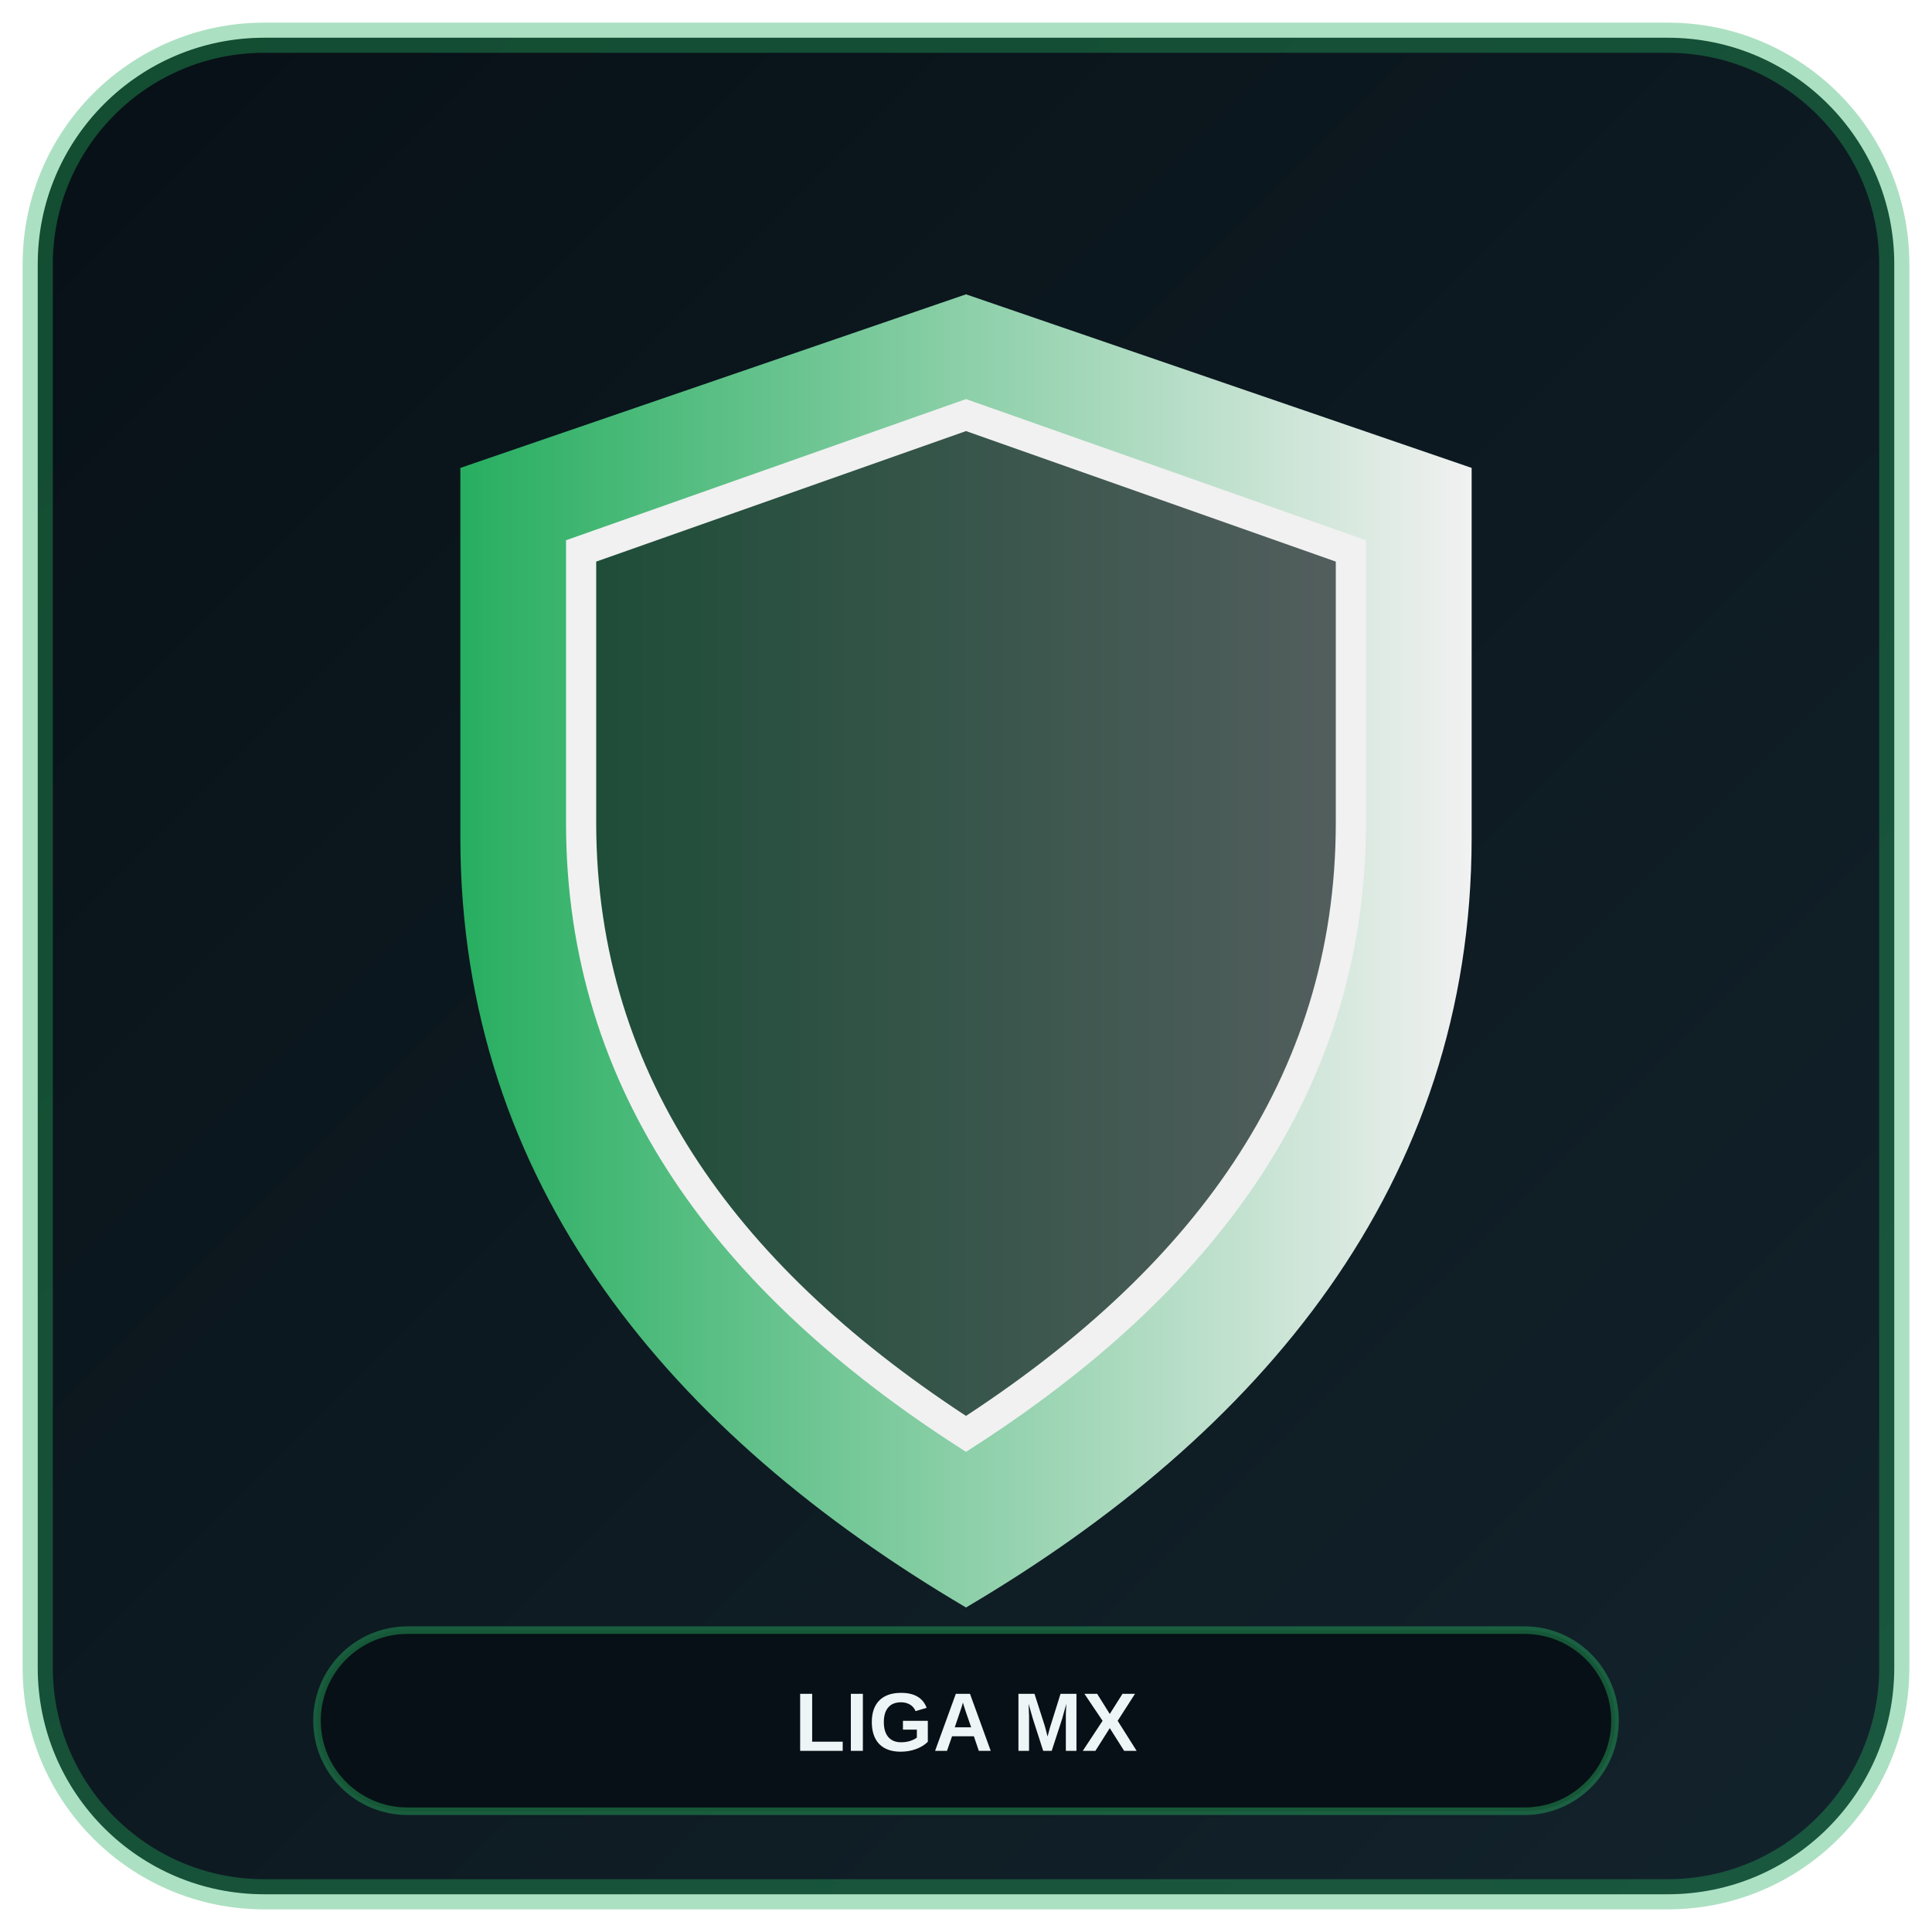
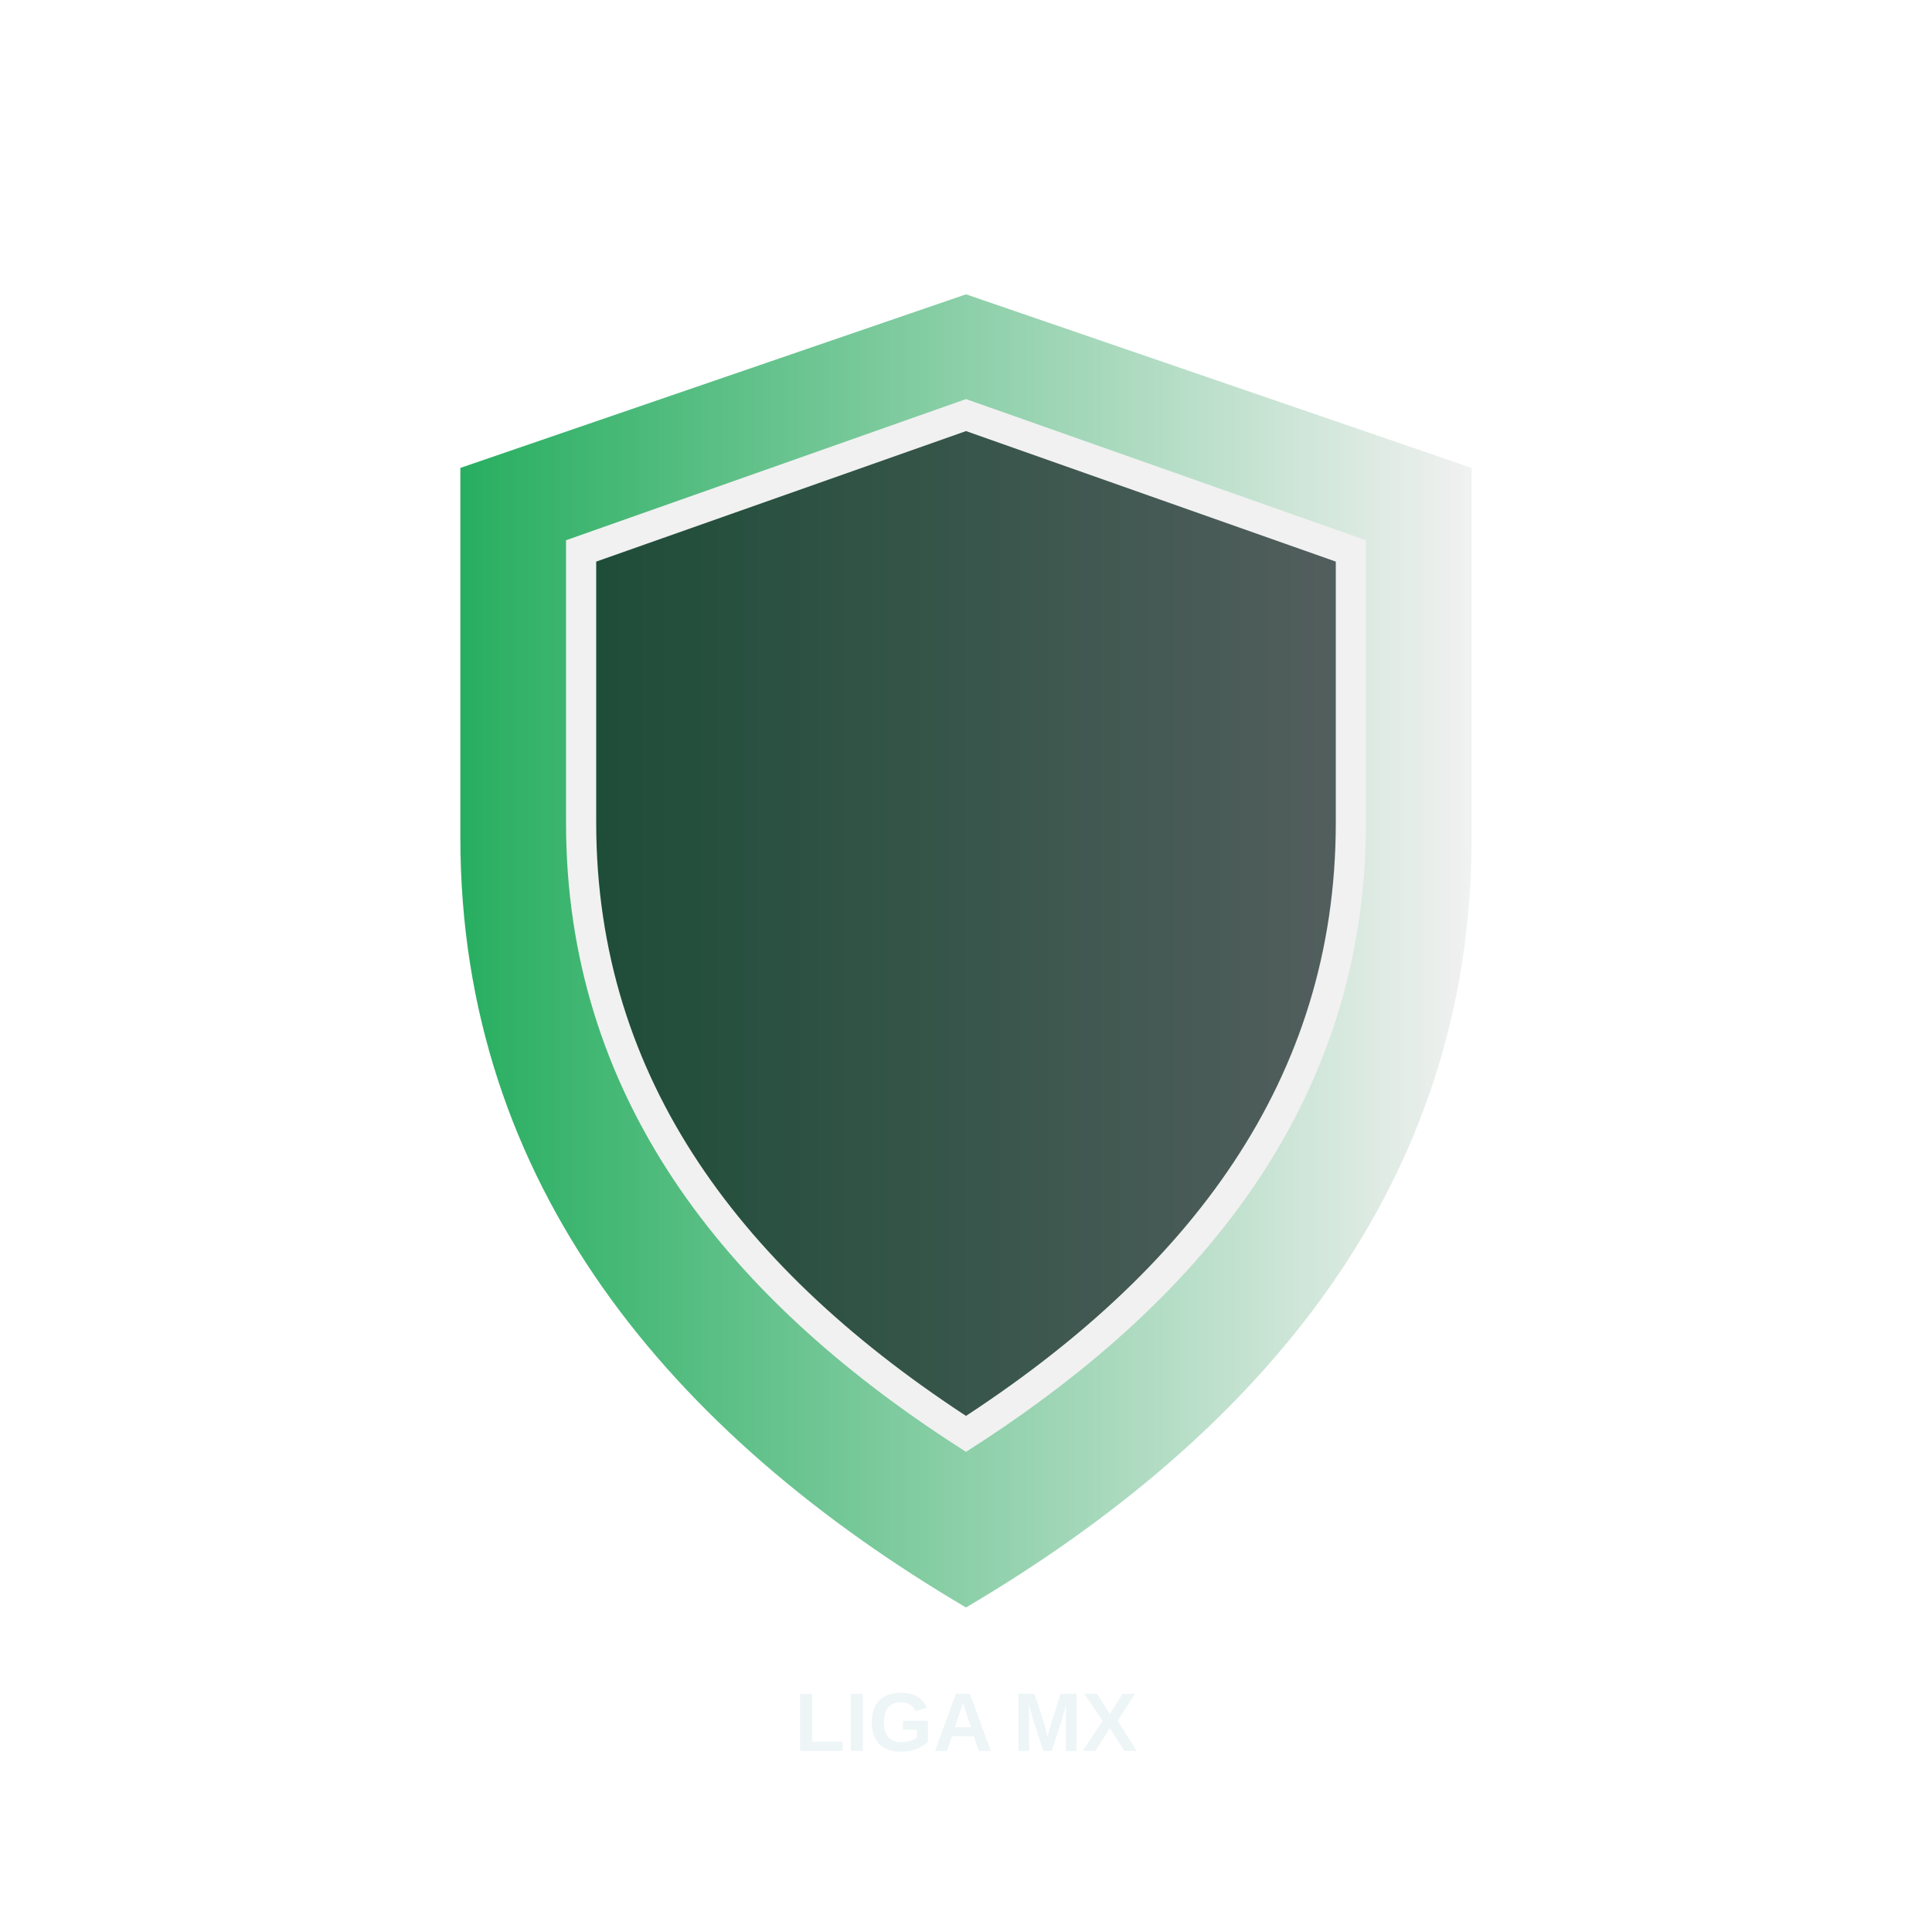
<svg xmlns="http://www.w3.org/2000/svg" viewBox="0 0 256 256">
  <defs>
    <linearGradient id="bg" x1="0" x2="1" y1="0" y2="1">
      <stop offset="0" stop-color="#071016" />
      <stop offset="1" stop-color="#13232c" />
    </linearGradient>
    <linearGradient id="m" x1="0" x2="1">
      <stop offset="0" stop-color="#27ae60" />
      <stop offset="1" stop-color="#f1f1f1" />
    </linearGradient>
  </defs>
-   <rect x="5" y="5" width="246" height="246" rx="30" fill="url(#bg)" stroke="#27ae60" stroke-opacity=".38" stroke-width="4" />
  <path d="M128 39l67 23v49c0 46-28 79-67 102-39-23-67-56-67-102V62z" fill="url(#m)" />
  <path d="M128 55l51 18v36c0 35-20 61-51 81-31-20-51-46-51-81V73z" fill="#0b141a" fill-opacity=".65" stroke="#f1f1f1" stroke-width="4" />
-   <rect x="42" y="216" width="172" height="24" rx="12" fill="#071016" stroke="#27ae60" stroke-opacity=".45" />
  <text x="128" y="232" text-anchor="middle" fill="#edf5f7" font-size="11" font-family="Arial,Helvetica,sans-serif" font-weight="700">LIGA MX</text>
</svg>
